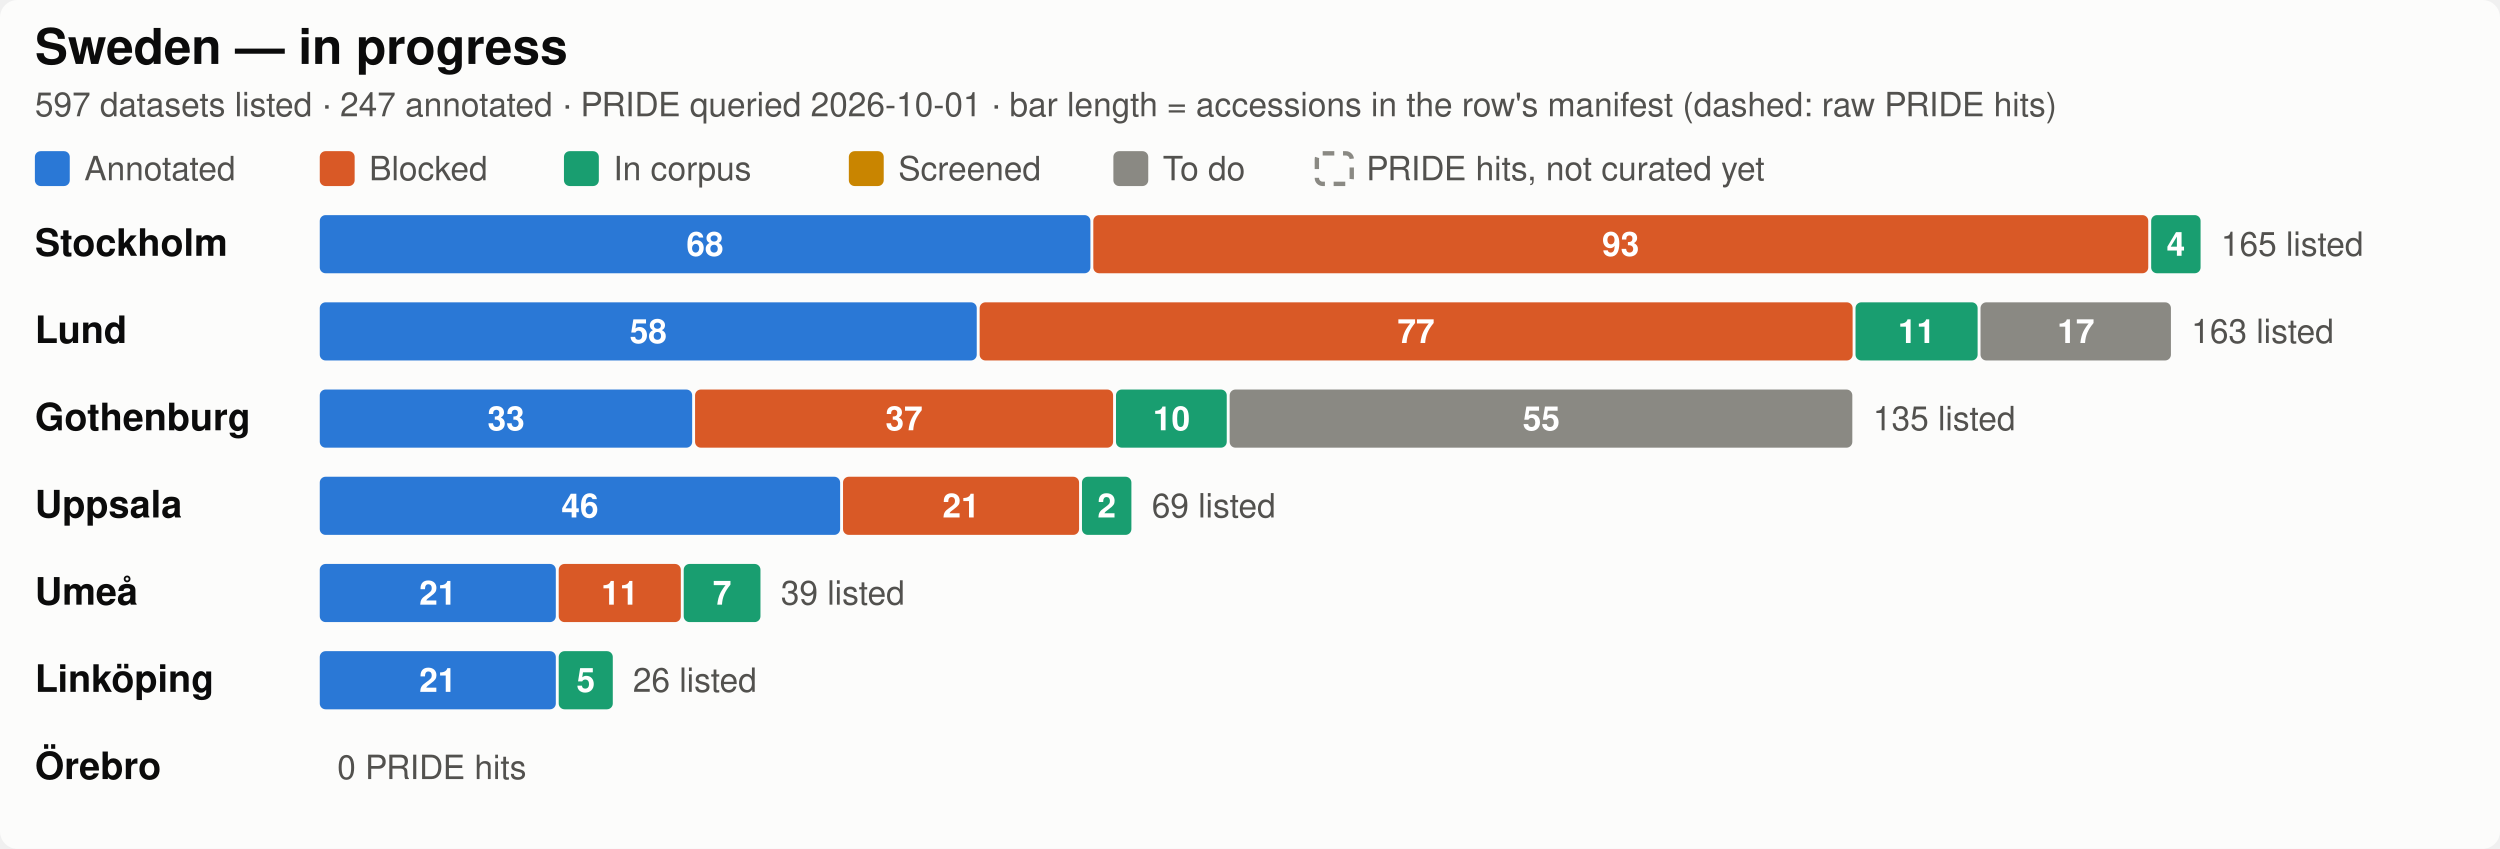
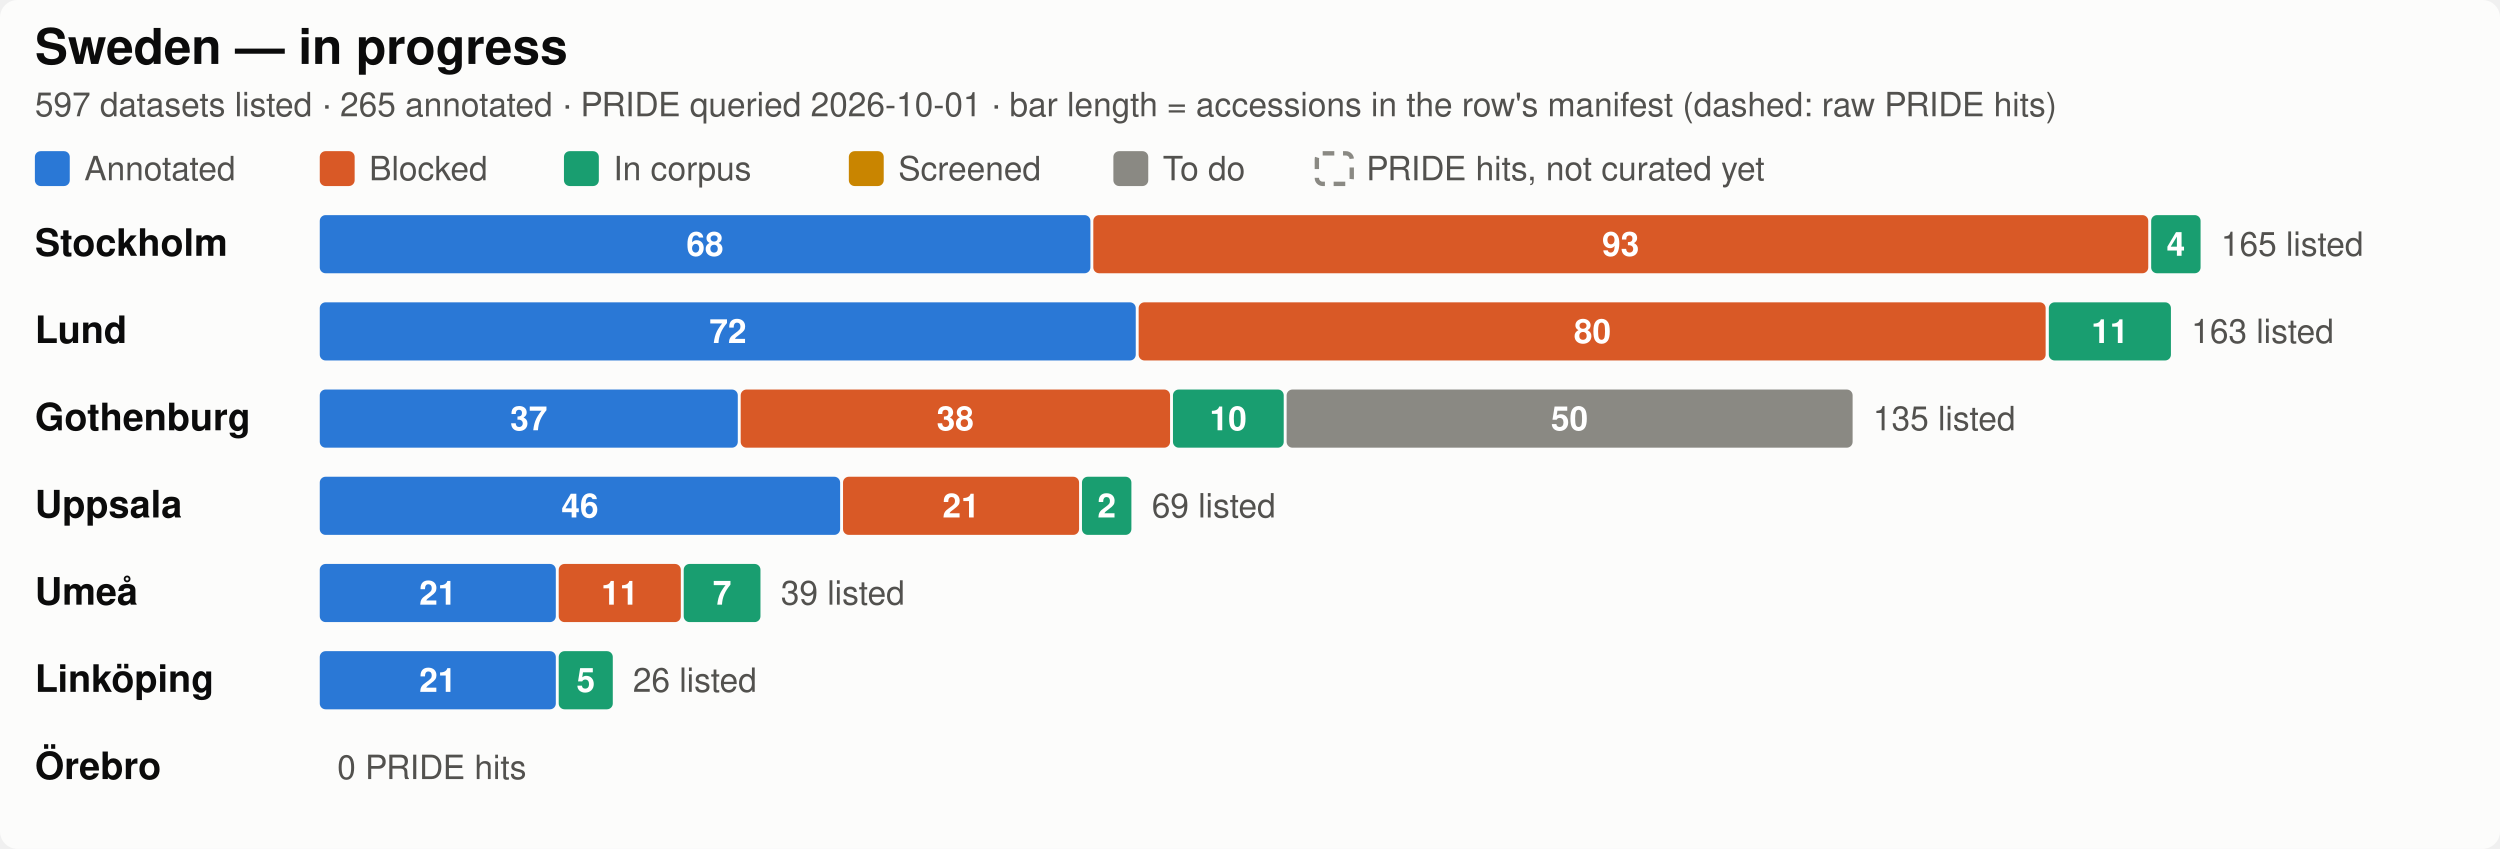
<svg xmlns="http://www.w3.org/2000/svg" width="860" height="292" viewBox="0 0 860 292" role="img" aria-label="Sweden SDRF progress by city">
  <style>
  .bg { fill: #fcfcfb; }
  .title { fill: #0b0b0b; font-size: 17px; font-weight: 600; }
  .city { fill: #0b0b0b; font-size: 13px; font-weight: 600; }
  .sub, .legend, .total { fill: #52514e; font-size: 11.5px; }
  .seg { font-size: 11.5px; font-weight: 600; fill: #ffffff; font-variant-numeric: tabular-nums; }
  .uncurated { fill: none; stroke: #8a8983; stroke-width: 1.5; stroke-dasharray: 4 3; }
  text { font-family: -apple-system, "Segoe UI", Helvetica, Arial, sans-serif; }
  .c-annotated { fill: #2a78d6; }
  .c-blocked { fill: #d95926; }
  .c-in_corpus { fill: #199e70; }
  .c-screened { fill: #c98500; }
  .c-todo { fill: #8a8983; }

  @media (prefers-color-scheme: dark) {
    .bg { fill: #1a1a19; }
    .title, .city { fill: #ffffff; }
    .sub, .legend, .total { fill: #c3c2b7; }
    .uncurated { stroke: #8f8e86; }
    .c-annotated { fill: #3987e5; }
    .c-blocked { fill: #d95926; }
    .c-in_corpus { fill: #199e70; }
    .c-screened { fill: #c98500; }
    .c-todo { fill: #6b6a65; }
  }
</style>
  <rect class="bg" width="860" height="292" rx="6" />
  <text class="title" x="12" y="22">Sweden — in progress</text>
-   <text class="sub" x="12" y="40">597 datasets listed · 247 annotated · PRIDE queried 2026-10-01 · bar length = accessions in the row's manifest (dashed: raw PRIDE hits)</text>
+   <text class="sub" x="12" y="40">597 datasets listed · 265 annotated · PRIDE queried 2026-10-01 · bar length = accessions in the row's manifest (dashed: raw PRIDE hits)</text>
  <rect class="c-annotated" fill="#2a78d6" x="12" y="52" width="12" height="12" rx="2" />
  <text class="legend" x="29" y="62">Annotated</text>
  <rect class="c-blocked" fill="#d95926" x="110" y="52" width="12" height="12" rx="2" />
  <text class="legend" x="127" y="62">Blocked</text>
  <rect class="c-in_corpus" fill="#199e70" x="194" y="52" width="12" height="12" rx="2" />
  <text class="legend" x="211" y="62">In corpus</text>
  <rect class="c-screened" fill="#c98500" x="292" y="52" width="12" height="12" rx="2" />
  <text class="legend" x="309" y="62">Screened</text>
  <rect class="c-todo" fill="#8a8983" x="383" y="52" width="12" height="12" rx="2" />
  <text class="legend" x="400" y="62">To do</text>
  <rect class="uncurated" fill="none" stroke="#8a8983" x="453" y="52.75" width="12" height="10.5" rx="2" />
  <text class="legend" x="470" y="62">PRIDE hits, not curated yet</text>
  <text class="city" x="12" y="88.0">Stockholm</text>
  <rect class="c-annotated" fill="#2a78d6" x="110.0" y="74" width="265.1" height="20" rx="2" />
  <text class="seg" x="242.5" y="88.0" text-anchor="middle">68</text>
  <rect class="c-blocked" fill="#d95926" x="376.1" y="74" width="362.9" height="20" rx="2" />
  <text class="seg" x="557.5" y="88.0" text-anchor="middle">93</text>
  <rect class="c-in_corpus" fill="#199e70" x="740.0" y="74" width="17.0" height="20" rx="2" />
  <text class="seg" x="748.5" y="88.0" text-anchor="middle">4</text>
  <text class="total" x="764.0" y="88.0">165 listed</text>
  <text class="city" x="12" y="118.0">Lund</text>
-   <rect class="c-annotated" fill="#2a78d6" x="110.0" y="104" width="226.0" height="20" rx="2" />
-   <text class="seg" x="223.0" y="118.0" text-anchor="middle">58</text>
-   <rect class="c-blocked" fill="#d95926" x="337.0" y="104" width="300.3" height="20" rx="2" />
-   <text class="seg" x="487.1" y="118.0" text-anchor="middle">77</text>
-   <rect class="c-in_corpus" fill="#199e70" x="638.3" y="104" width="42.0" height="20" rx="2" />
-   <text class="seg" x="659.3" y="118.0" text-anchor="middle">11</text>
-   <rect class="c-todo" fill="#8a8983" x="681.3" y="104" width="65.5" height="20" rx="2" />
-   <text class="seg" x="714.1" y="118.0" text-anchor="middle">17</text>
+   <rect class="c-annotated" fill="#2a78d6" x="110.0" y="104" width="280.7" height="20" rx="2" />
+   <text class="seg" x="250.4" y="118.0" text-anchor="middle">72</text>
+   <rect class="c-blocked" fill="#d95926" x="391.7" y="104" width="312.0" height="20" rx="2" />
+   <text class="seg" x="547.8" y="118.0" text-anchor="middle">80</text>
+   <rect class="c-in_corpus" fill="#199e70" x="704.8" y="104" width="42.0" height="20" rx="2" />
+   <text class="seg" x="725.8" y="118.0" text-anchor="middle">11</text>
  <text class="total" x="753.8" y="118.0">163 listed</text>
  <text class="city" x="12" y="148.0">Gothenburg</text>
-   <rect class="c-annotated" fill="#2a78d6" x="110.0" y="134" width="128.1" height="20" rx="2" />
-   <text class="seg" x="174.1" y="148.0" text-anchor="middle">33</text>
-   <rect class="c-blocked" fill="#d95926" x="239.1" y="134" width="143.8" height="20" rx="2" />
-   <text class="seg" x="311.0" y="148.0" text-anchor="middle">37</text>
-   <rect class="c-in_corpus" fill="#199e70" x="383.9" y="134" width="38.1" height="20" rx="2" />
-   <text class="seg" x="403.0" y="148.0" text-anchor="middle">10</text>
-   <rect class="c-todo" fill="#8a8983" x="423.0" y="134" width="214.2" height="20" rx="2" />
-   <text class="seg" x="530.2" y="148.0" text-anchor="middle">55</text>
+   <rect class="c-annotated" fill="#2a78d6" x="110.0" y="134" width="143.8" height="20" rx="2" />
+   <text class="seg" x="181.9" y="148.0" text-anchor="middle">37</text>
+   <rect class="c-blocked" fill="#d95926" x="254.8" y="134" width="147.7" height="20" rx="2" />
+   <text class="seg" x="328.6" y="148.0" text-anchor="middle">38</text>
+   <rect class="c-in_corpus" fill="#199e70" x="403.5" y="134" width="38.1" height="20" rx="2" />
+   <text class="seg" x="422.5" y="148.0" text-anchor="middle">10</text>
+   <rect class="c-todo" fill="#8a8983" x="442.6" y="134" width="194.7" height="20" rx="2" />
+   <text class="seg" x="539.9" y="148.0" text-anchor="middle">50</text>
  <text class="total" x="644.3" y="148.0">135 listed</text>
  <text class="city" x="12" y="178.0">Uppsala</text>
  <rect class="c-annotated" fill="#2a78d6" x="110.0" y="164" width="179.0" height="20" rx="2" />
  <text class="seg" x="199.5" y="178.0" text-anchor="middle">46</text>
  <rect class="c-blocked" fill="#d95926" x="290.0" y="164" width="81.2" height="20" rx="2" />
  <text class="seg" x="330.6" y="178.0" text-anchor="middle">21</text>
  <rect class="c-in_corpus" fill="#199e70" x="372.2" y="164" width="17.0" height="20" rx="2" />
  <text class="seg" x="380.7" y="178.0" text-anchor="middle">2</text>
  <text class="total" x="396.2" y="178.0">69 listed</text>
  <text class="city" x="12" y="208.0">Umeå</text>
  <rect class="c-annotated" fill="#2a78d6" x="110.0" y="194" width="81.2" height="20" rx="2" />
  <text class="seg" x="150.6" y="208.0" text-anchor="middle">21</text>
  <rect class="c-blocked" fill="#d95926" x="192.2" y="194" width="42.0" height="20" rx="2" />
  <text class="seg" x="213.2" y="208.0" text-anchor="middle">11</text>
  <rect class="c-in_corpus" fill="#199e70" x="235.2" y="194" width="26.4" height="20" rx="2" />
  <text class="seg" x="248.4" y="208.0" text-anchor="middle">7</text>
  <text class="total" x="268.6" y="208.0">39 listed</text>
  <text class="city" x="12" y="238.0">Linköping</text>
  <rect class="c-annotated" fill="#2a78d6" x="110.0" y="224" width="81.2" height="20" rx="2" />
  <text class="seg" x="150.6" y="238.0" text-anchor="middle">21</text>
  <rect class="c-in_corpus" fill="#199e70" x="192.2" y="224" width="18.6" height="20" rx="2" />
  <text class="seg" x="201.5" y="238.0" text-anchor="middle">5</text>
  <text class="total" x="217.7" y="238.0">26 listed</text>
  <text class="city" x="12" y="268.0">Örebro</text>
  <text class="total" x="116.0" y="268.0">0 PRIDE hits</text>
</svg>
